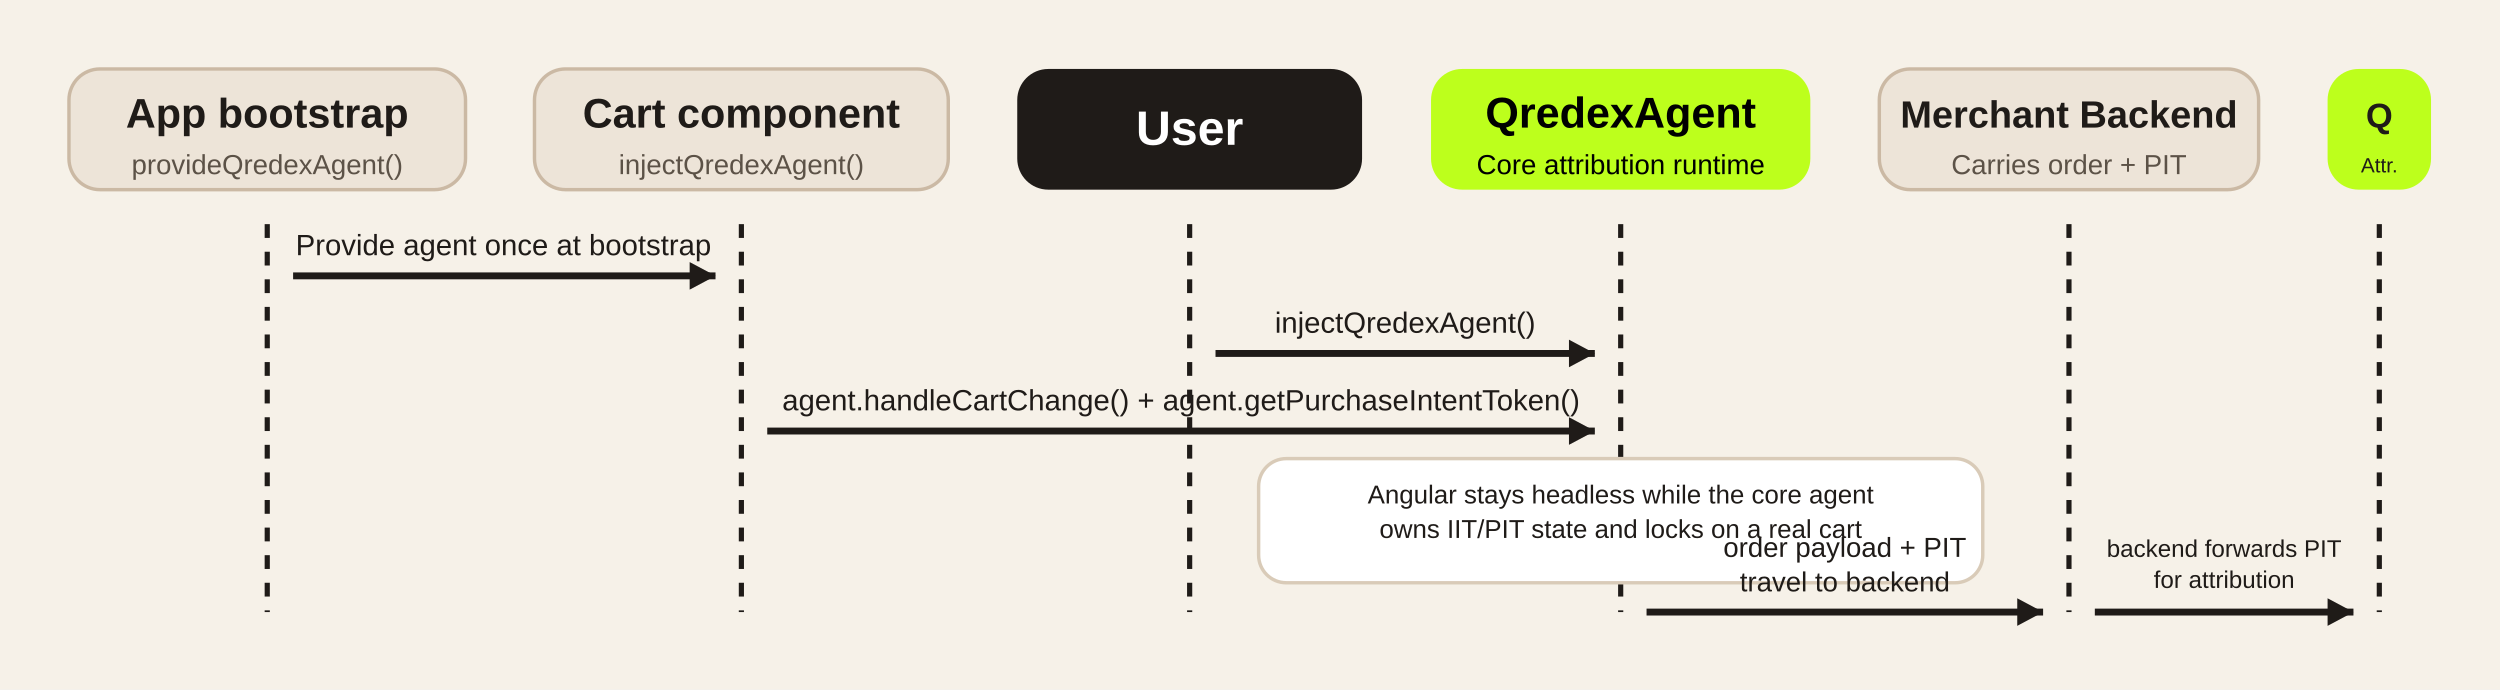
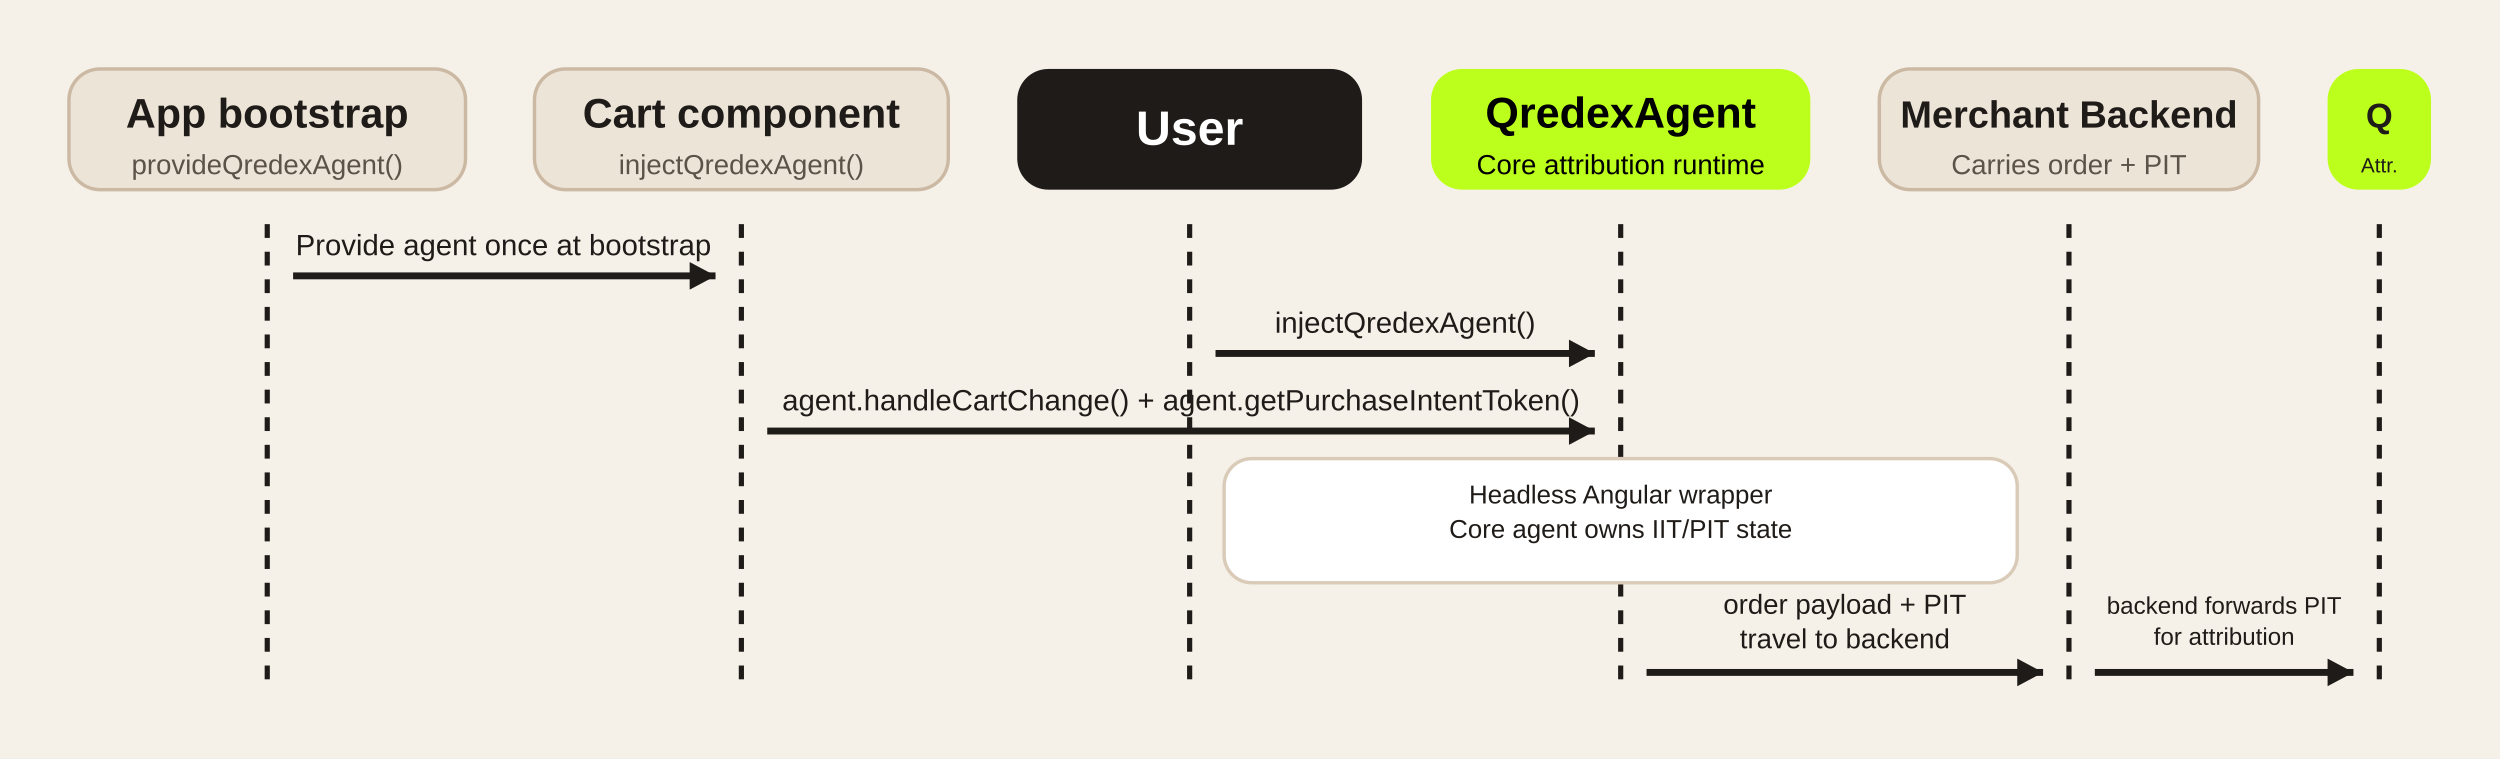
- <svg xmlns="http://www.w3.org/2000/svg" width="1450" height="400" viewBox="0 0 1450 400" role="img" aria-labelledby="title desc">
-   <rect width="1450" height="400" fill="#f6f1e8" />
+ <svg xmlns="http://www.w3.org/2000/svg" width="1450" height="440" viewBox="0 0 1450 440" role="img" aria-labelledby="title desc">
+   <rect width="1450" height="440" fill="#f6f1e8" />
  <rect x="40" y="40" width="230" height="70" rx="18" fill="#ede4d8" stroke="#cbb9a4" stroke-width="2" />
  <rect x="310" y="40" width="240" height="70" rx="18" fill="#ede4d8" stroke="#cbb9a4" stroke-width="2" />
  <rect x="590" y="40" width="200" height="70" rx="18" fill="#1f1b18" />
  <rect x="830" y="40" width="220" height="70" rx="18" fill="#BDFF1C" />
  <rect x="1090" y="40" width="220" height="70" rx="18" fill="#ede4d8" stroke="#cbb9a4" stroke-width="2" />
  <rect x="1350" y="40" width="60" height="70" rx="18" fill="#BDFF1C" />
  <text x="155" y="74" font-family="Arial, sans-serif" font-size="24" font-weight="700" text-anchor="middle" fill="#1f1b18">App bootstrap</text>
  <text x="155" y="101" font-family="Arial, sans-serif" font-size="16" text-anchor="middle" fill="#5c5247">provideQredexAgent()</text>
  <text x="430" y="74" font-family="Arial, sans-serif" font-size="24" font-weight="700" text-anchor="middle" fill="#1f1b18">Cart component</text>
  <text x="430" y="101" font-family="Arial, sans-serif" font-size="16" text-anchor="middle" fill="#5c5247">injectQredexAgent()</text>
  <text x="690" y="84" font-family="Arial, sans-serif" font-size="28" font-weight="700" text-anchor="middle" fill="#fff">User</text>
  <text x="940" y="74" font-family="Arial, sans-serif" font-size="25" font-weight="700" text-anchor="middle" fill="#000">QredexAgent</text>
  <text x="940" y="101" font-family="Arial, sans-serif" font-size="16" text-anchor="middle" fill="#000">Core attribution runtime</text>
  <text x="1200" y="74" font-family="Arial, sans-serif" font-size="22" font-weight="700" text-anchor="middle" fill="#1f1b18">Merchant Backend</text>
  <text x="1200" y="101" font-family="Arial, sans-serif" font-size="16" text-anchor="middle" fill="#5c5247">Carries order + PIT</text>
  <text x="1380" y="74" font-family="Arial, sans-serif" font-size="20" font-weight="700" text-anchor="middle" fill="#1f1b18">Q</text>
  <text x="1380" y="100" font-family="Arial, sans-serif" font-size="12" text-anchor="middle" fill="#1f1b18">Attr.</text>
-   <path d="M155 130 L155 355" stroke="#1f1b18" stroke-width="3" stroke-dasharray="8 8" />
-   <path d="M430 130 L430 355" stroke="#1f1b18" stroke-width="3" stroke-dasharray="8 8" />
-   <path d="M690 130 L690 355" stroke="#1f1b18" stroke-width="3" stroke-dasharray="8 8" />
-   <path d="M940 130 L940 355" stroke="#1f1b18" stroke-width="3" stroke-dasharray="8 8" />
-   <path d="M1200 130 L1200 355" stroke="#1f1b18" stroke-width="3" stroke-dasharray="8 8" />
-   <path d="M1380 130 L1380 355" stroke="#1f1b18" stroke-width="3" stroke-dasharray="8 8" />
+   <path d="M155 130 L155 395" stroke="#1f1b18" stroke-width="3" stroke-dasharray="8 8" />
+   <path d="M430 130 L430 395" stroke="#1f1b18" stroke-width="3" stroke-dasharray="8 8" />
+   <path d="M690 130 L690 395" stroke="#1f1b18" stroke-width="3" stroke-dasharray="8 8" />
+   <path d="M940 130 L940 395" stroke="#1f1b18" stroke-width="3" stroke-dasharray="8 8" />
+   <path d="M1200 130 L1200 395" stroke="#1f1b18" stroke-width="3" stroke-dasharray="8 8" />
+   <path d="M1380 130 L1380 395" stroke="#1f1b18" stroke-width="3" stroke-dasharray="8 8" />
  <path d="M170 160 H415" stroke="#1f1b18" stroke-width="4" fill="none" />
  <polygon points="415,160 400,152 400,168" fill="#1f1b18" />
  <text x="292" y="148" font-family="Arial, sans-serif" font-size="17" text-anchor="middle" fill="#1f1b18">Provide agent once at bootstrap</text>
  <path d="M705 205 H925" stroke="#1f1b18" stroke-width="4" fill="none" />
  <polygon points="925,205 910,197 910,213" fill="#1f1b18" />
  <text x="815" y="193" font-family="Arial, sans-serif" font-size="17" text-anchor="middle" fill="#1f1b18">injectQredexAgent()</text>
  <path d="M445 250 H925" stroke="#1f1b18" stroke-width="4" fill="none" />
  <polygon points="925,250 910,242 910,258" fill="#1f1b18" />
  <text x="685" y="238" font-family="Arial, sans-serif" font-size="17" text-anchor="middle" fill="#1f1b18">agent.handleCartChange() + agent.getPurchaseIntentToken()</text>
-   <rect x="730" y="266" width="420" height="72" rx="16" fill="#fff" stroke="#d9cbb8" stroke-width="2" />
-   <text x="940" y="292" font-family="Arial, sans-serif" font-size="15" text-anchor="middle" fill="#1f1b18">Angular stays headless while the core agent</text>
-   <text x="940" y="312" font-family="Arial, sans-serif" font-size="15" text-anchor="middle" fill="#1f1b18">owns IIT/PIT state and locks on a real cart</text>
-   <path d="M955 355 H1185" stroke="#1f1b18" stroke-width="4" fill="none" />
-   <polygon points="1185,355 1170,347 1170,363" fill="#1f1b18" />
-   <text x="1070" y="323" font-family="Arial, sans-serif" font-size="16" text-anchor="middle" fill="#1f1b18">order payload + PIT</text>
-   <text x="1070" y="343" font-family="Arial, sans-serif" font-size="16" text-anchor="middle" fill="#1f1b18">travel to backend</text>
-   <path d="M1215 355 H1365" stroke="#1f1b18" stroke-width="4" fill="none" />
-   <polygon points="1365,355 1350,347 1350,363" fill="#1f1b18" />
-   <text x="1290" y="323" font-family="Arial, sans-serif" font-size="14" text-anchor="middle" fill="#1f1b18">backend forwards PIT</text>
-   <text x="1290" y="341" font-family="Arial, sans-serif" font-size="14" text-anchor="middle" fill="#1f1b18">for attribution</text>
+   <rect x="710" y="266" width="460" height="72" rx="16" fill="#fff" stroke="#d9cbb8" stroke-width="2" />
+   <text x="940" y="292" font-family="Arial, sans-serif" font-size="15" text-anchor="middle" fill="#1f1b18">Headless Angular wrapper</text>
+   <text x="940" y="312" font-family="Arial, sans-serif" font-size="15" text-anchor="middle" fill="#1f1b18">Core agent owns IIT/PIT state</text>
+   <path d="M955 390 H1185" stroke="#1f1b18" stroke-width="4" fill="none" />
+   <polygon points="1185,390 1170,382 1170,398" fill="#1f1b18" />
+   <text x="1070" y="356" font-family="Arial, sans-serif" font-size="16" text-anchor="middle" fill="#1f1b18">order payload + PIT</text>
+   <text x="1070" y="376" font-family="Arial, sans-serif" font-size="16" text-anchor="middle" fill="#1f1b18">travel to backend</text>
+   <path d="M1215 390 H1365" stroke="#1f1b18" stroke-width="4" fill="none" />
+   <polygon points="1365,390 1350,382 1350,398" fill="#1f1b18" />
+   <text x="1290" y="356" font-family="Arial, sans-serif" font-size="14" text-anchor="middle" fill="#1f1b18">backend forwards PIT</text>
+   <text x="1290" y="374" font-family="Arial, sans-serif" font-size="14" text-anchor="middle" fill="#1f1b18">for attribution</text>
</svg>
